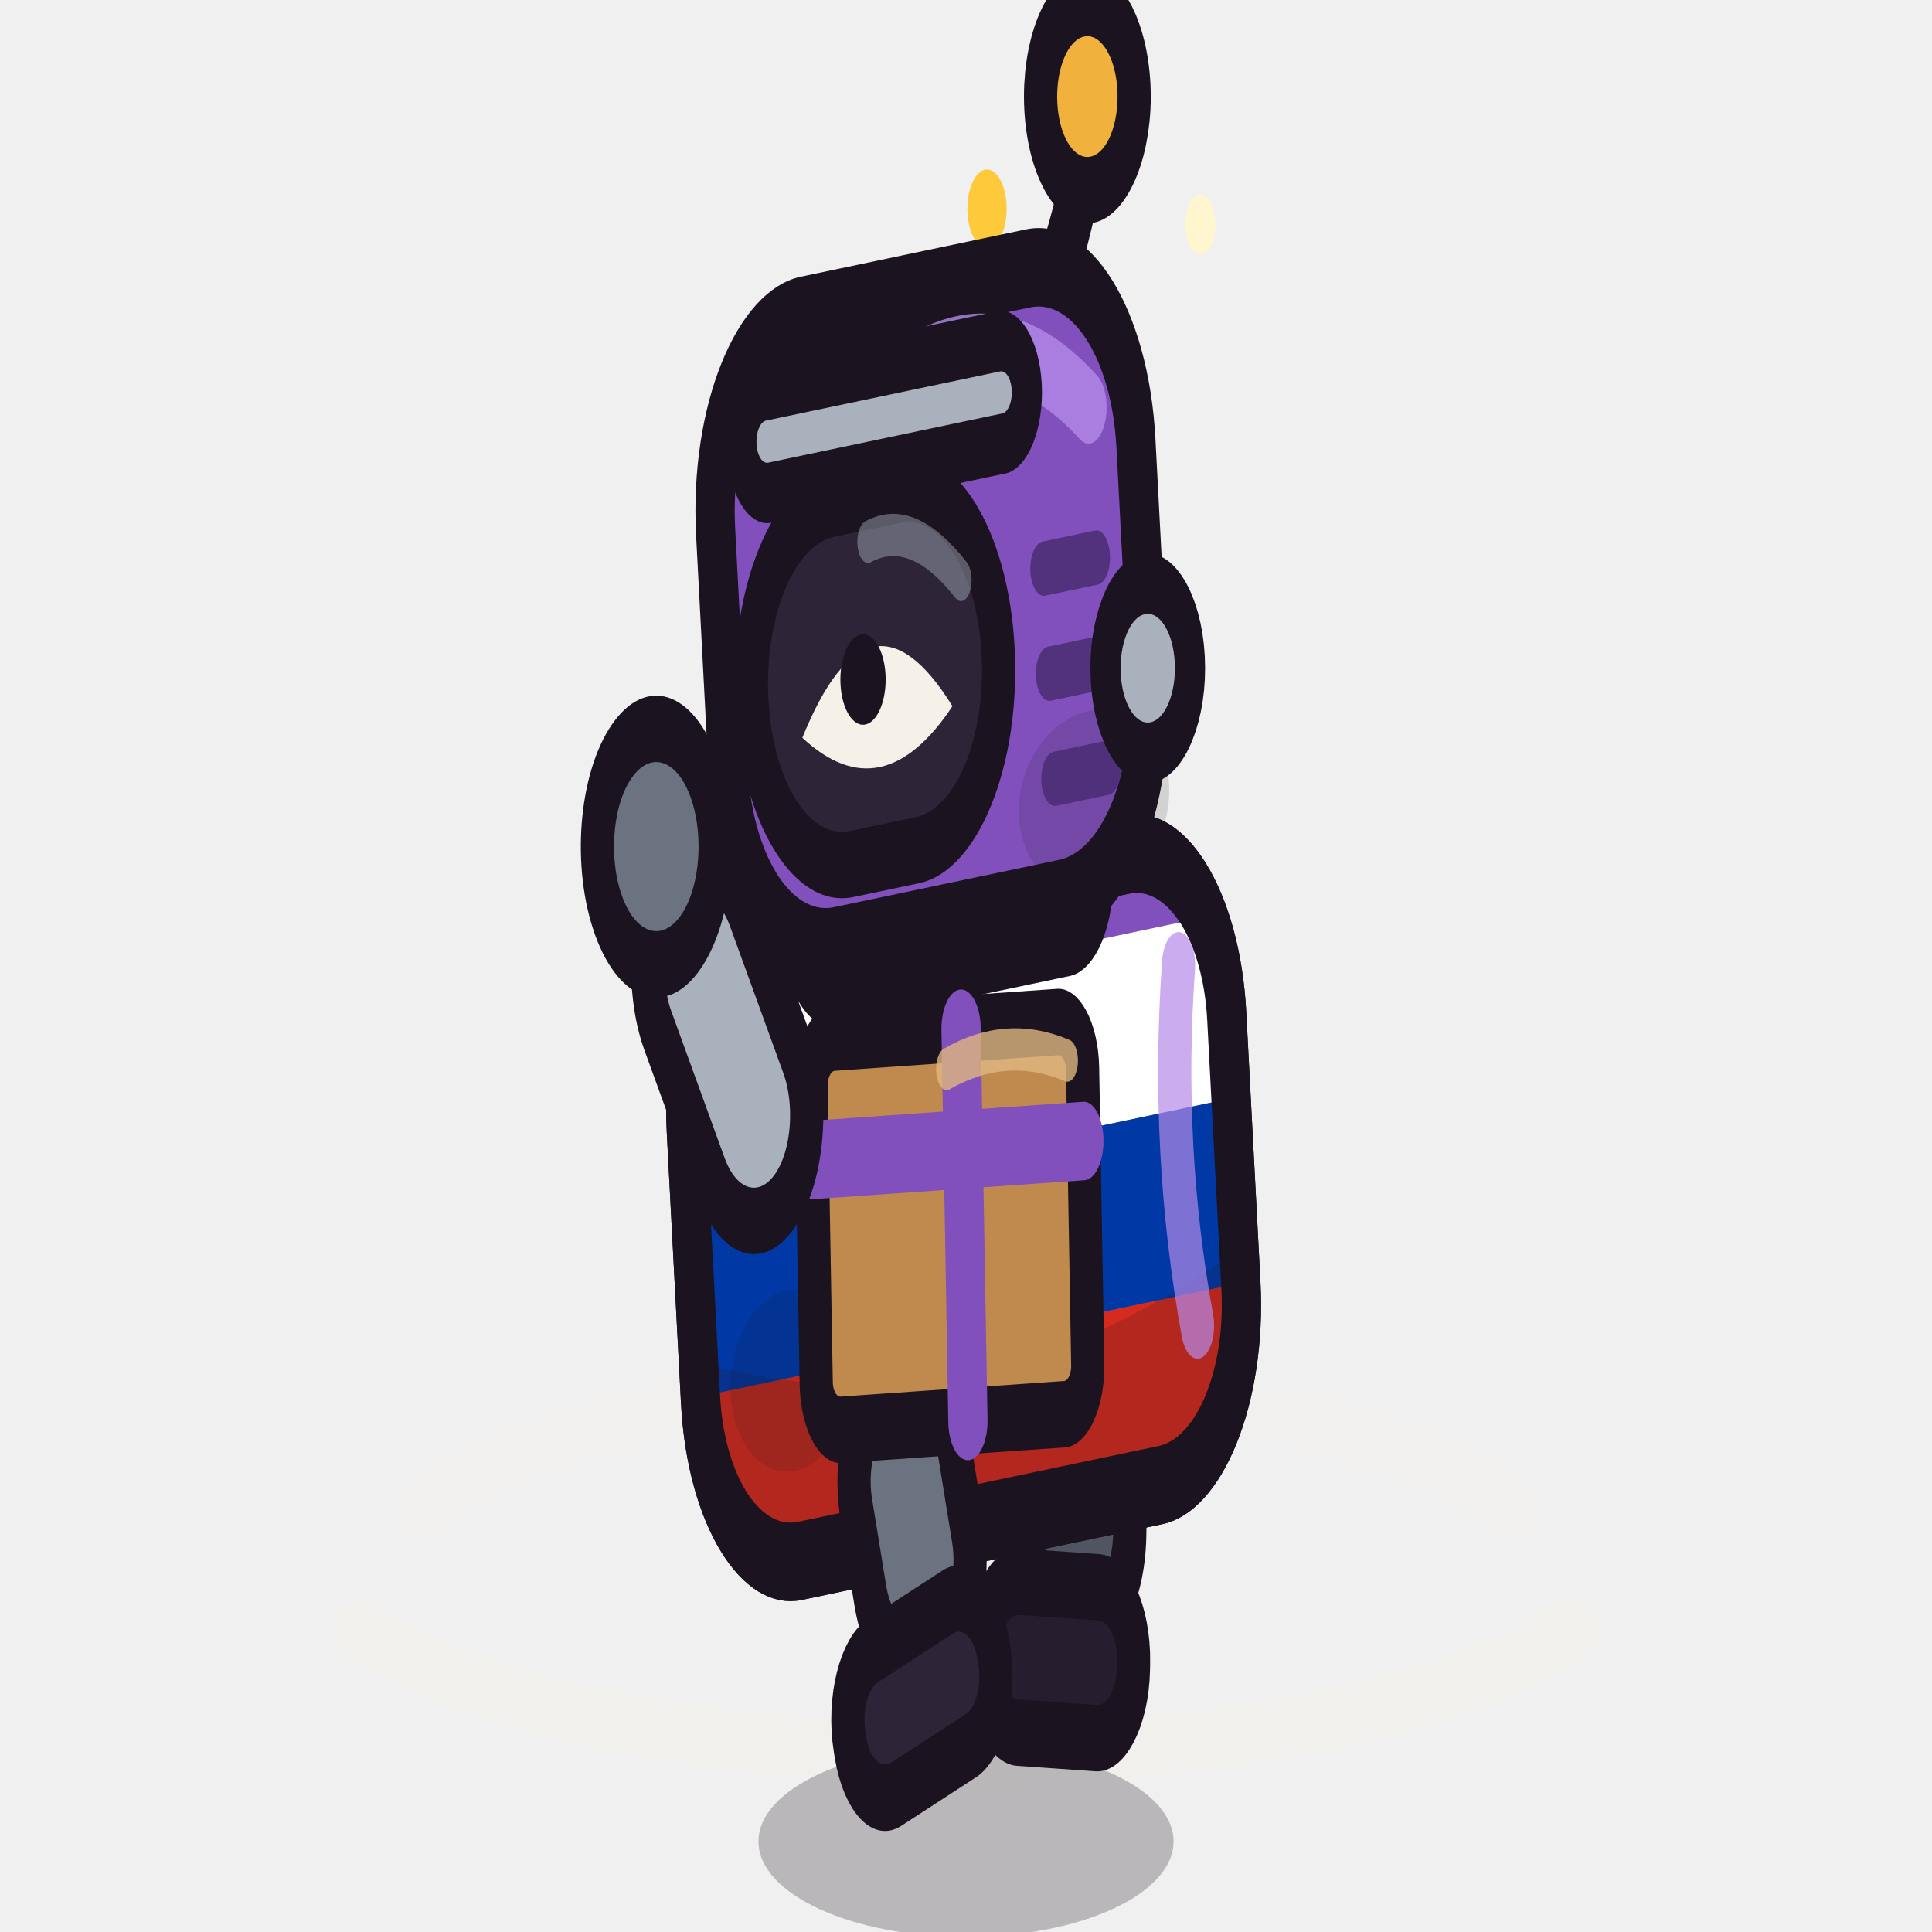
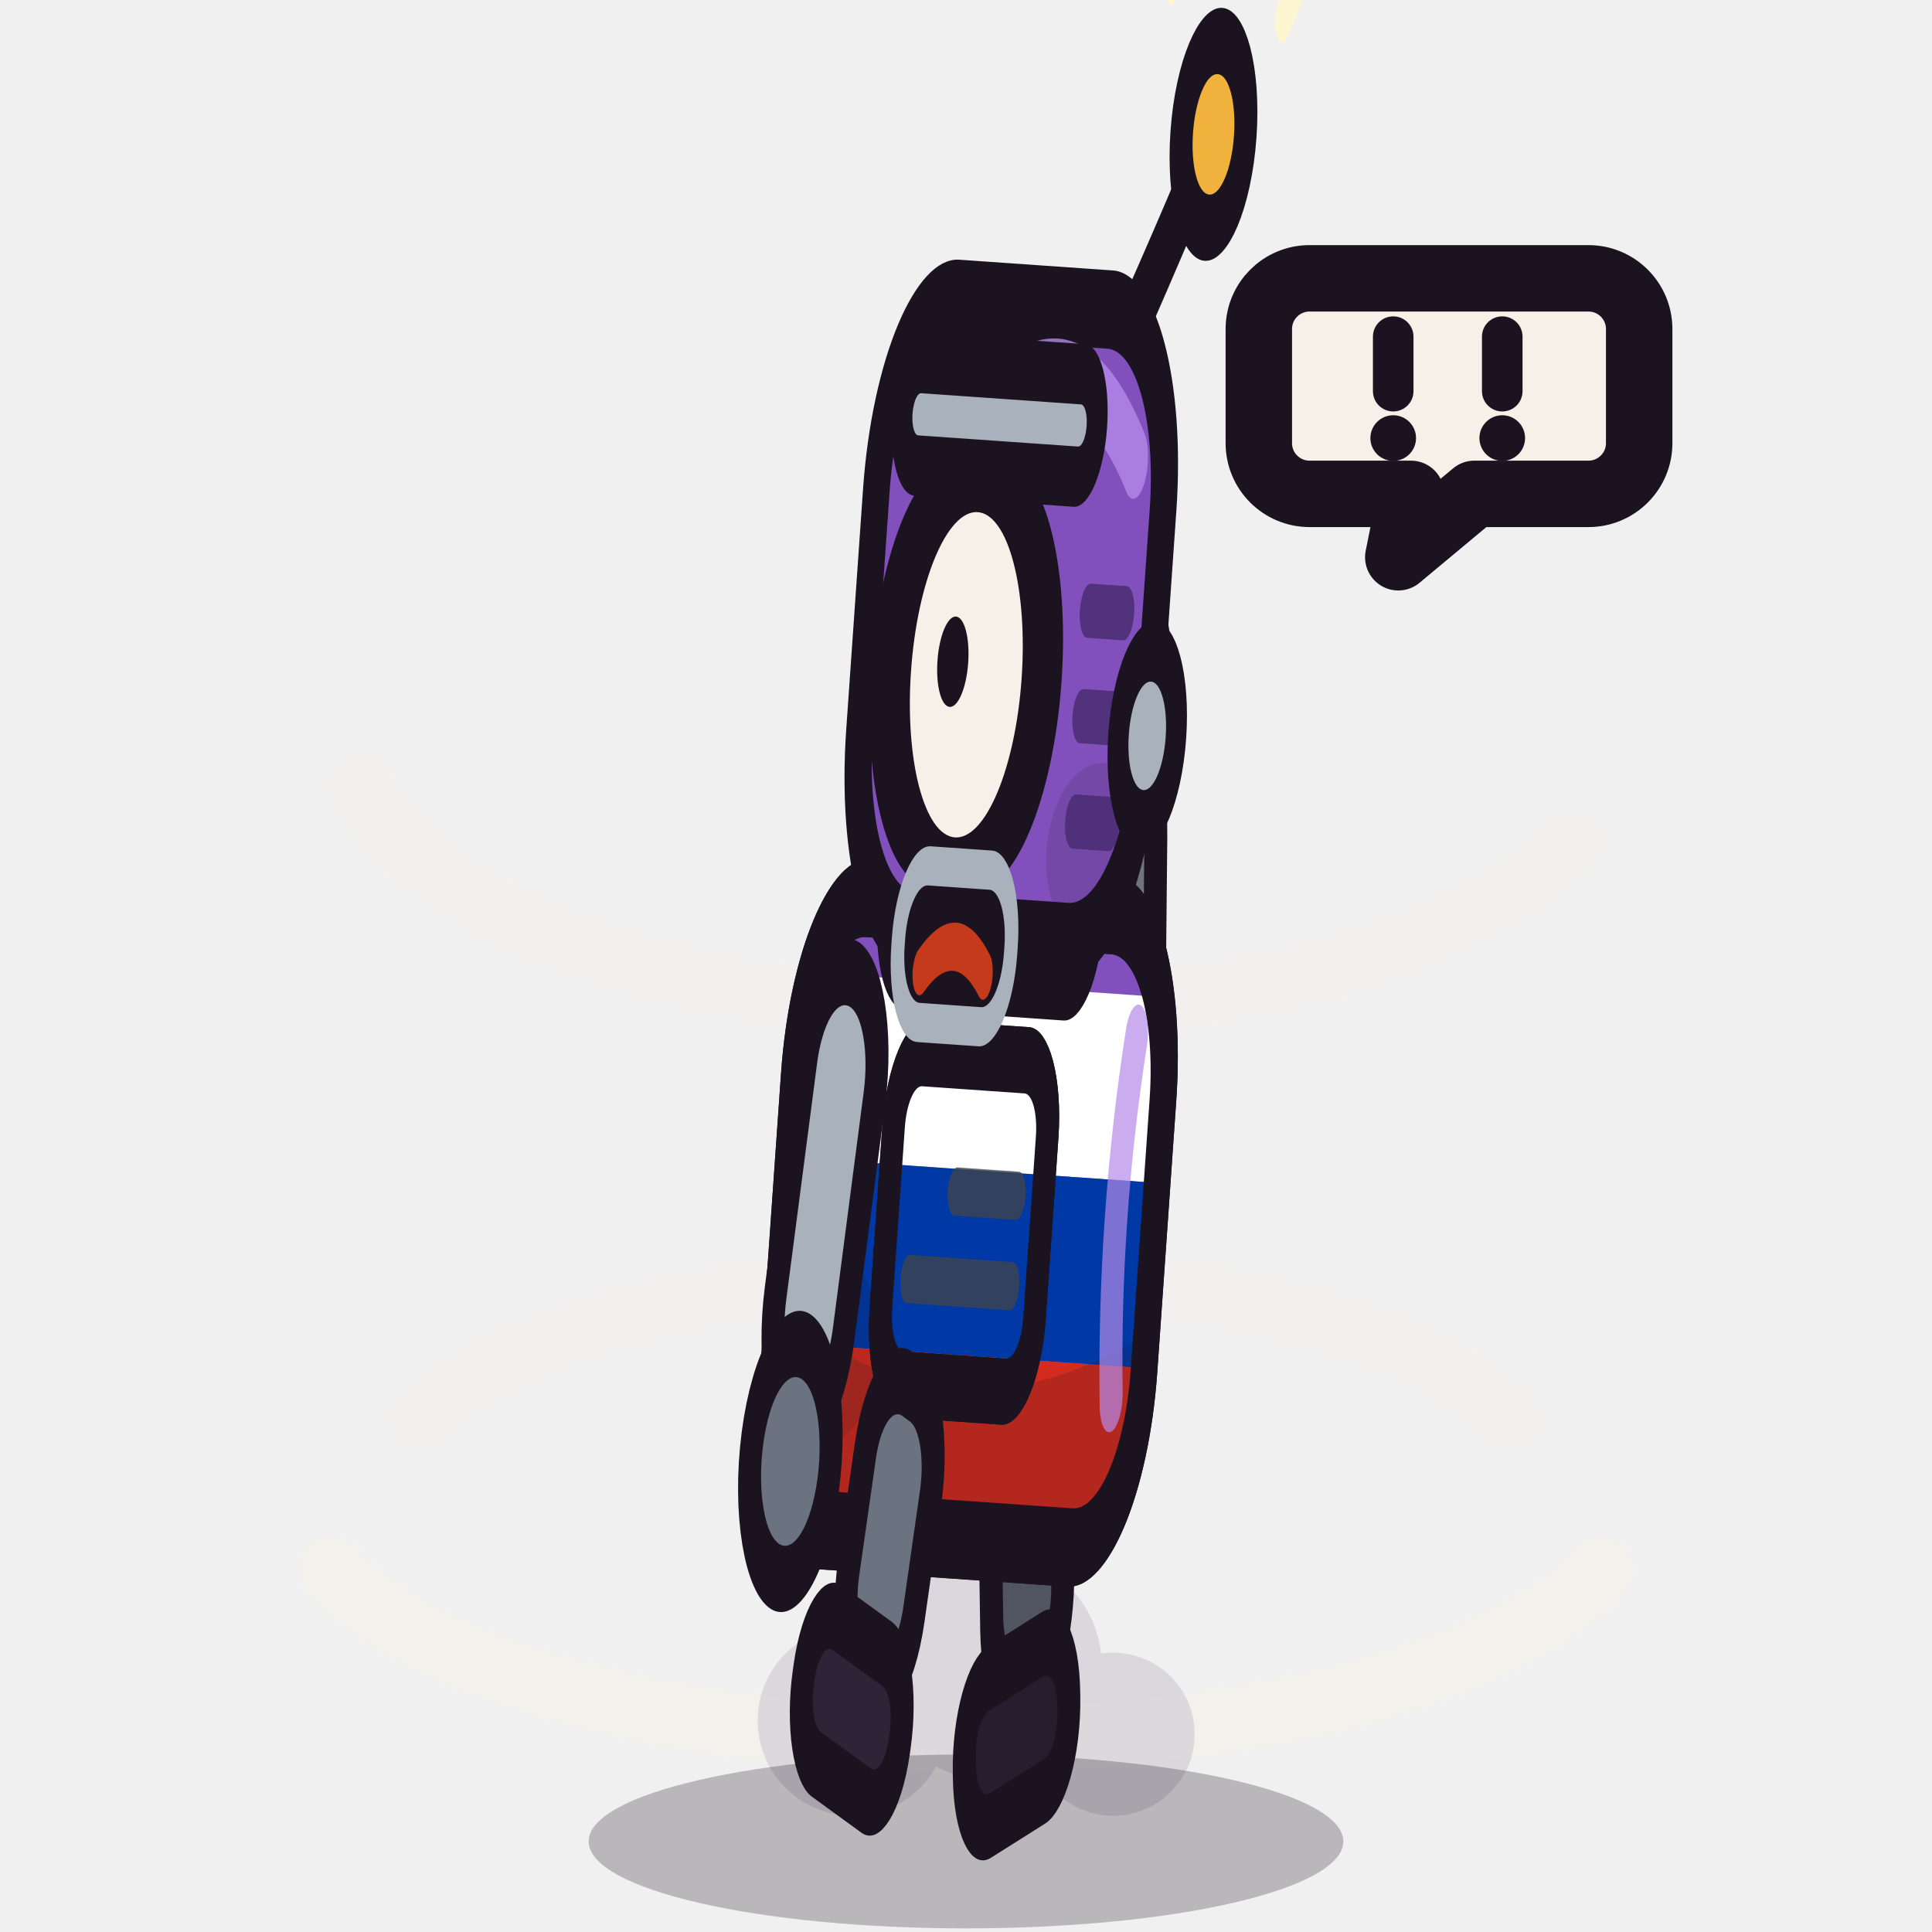
<svg xmlns="http://www.w3.org/2000/svg" viewBox="0 0 64 64">
  <g stroke="#1B1420" stroke-width="2.6" stroke-linejoin="round" stroke-linecap="round">
-     <g fill="none" stroke="#F5F1E8" stroke-opacity=".4" stroke-width="2" stroke-linecap="round">
-       <path d="M12,54 a22,7 0 0,0 40,0" />
-       <path d="M14,50 a19,6 0 0,1 36,0" stroke-opacity=".22" />
+     <g fill="none" stroke="#F5F1E8" stroke-opacity="0.55" stroke-width="2.2" stroke-linecap="round">
+       <path d="M11,52 a22,8 0 0,0 42,0" />
+       <path d="M14,47 a19,7 0 0,1 36,0" stroke-opacity="0.28" />
+       <path d="M12,26 a21,9 0 0,0 40,2" stroke-opacity="0.22" />
    </g>
-     <g transform="translate(32,0) scale(-0.5,1) translate(-32,0)">
-       <ellipse cx="32" cy="61" rx="13.75" ry="3.163" fill="#1B1420" opacity="0.26" stroke="none" />
-       <g transform="translate(32,41.5) rotate(6) translate(-32,-42)">
-         <g transform="translate(25,48) rotate(-8)">
-           <rect x="-3.4" y="-2" width="6.8" height="9" rx="3" fill="#515461" stroke="#1B1420" stroke-width="2.2" stroke-linejoin="round" stroke-linecap="round" />
-           <rect x="-3.8" y="5.8" width="10" height="5" rx="2.4" fill="#261e2e" stroke="#1B1420" stroke-width="2.2" stroke-linejoin="round" stroke-linecap="round" />
+     <g transform="translate(32,57) scale(0.75)" fill="#B8B2C0" opacity="0.4" stroke="none">
+       <circle cx="-5" cy="0" r="4.2" />
+       <circle cx="1" cy="-2.4" r="5" />
+       <circle cx="6.5" cy="0.6" r="3.6" />
+     </g>
+     <g transform="translate(32,32) scale(-1,1) translate(-32,-32)">
+       <ellipse cx="32" cy="61" rx="12.5" ry="2.88" fill="#1B1420" opacity="0.26" stroke="none" />
+       <g transform="translate(32,42) rotate(-4) translate(-32,-42)">
+         <g transform="translate(32,59) scale(0.34,1) translate(-32,-59)">
+           <g transform="translate(25,48) rotate(14)">
+             <rect x="-3.4" y="-2" width="6.8" height="10" rx="3" fill="#515461" stroke="#1B1420" stroke-width="2.2" stroke-linejoin="round" stroke-linecap="round" />
+             <rect x="-3.8" y="6.8" width="10" height="5" rx="2.4" fill="#261e2e" stroke="#1B1420" stroke-width="2.2" stroke-linejoin="round" stroke-linecap="round" />
+           </g>
+           <g transform="translate(18.5,36) rotate(-170)">
+             <rect x="-3.5" y="-3.5" width="7" height="15" rx="3.5" fill="#7e828e" stroke="#1B1420" stroke-width="2.2" stroke-linejoin="round" stroke-linecap="round" />
+             <circle cx="0" cy="13" r="3.9" fill="#4f515e" stroke="#1B1420" stroke-width="2.2" stroke-linejoin="round" stroke-linecap="round" />
+           </g>
+           <rect x="14" y="30" width="36" height="21" rx="6" fill="#8250BD" stroke="#1B1420" stroke-width="2.6" stroke-linejoin="round" stroke-linecap="round" />
+           <path d="M15,44 q17,4 34,0 v3 a5,5 0 0,1 -5,4 h-24 a5,5 0 0,1 -5,-4z" fill="#4D2D75" stroke="none" opacity=".85" />
+           <clipPath id="bb_pn3">
+             <rect x="14" y="30" width="36" height="21" rx="6" />
+           </clipPath>
+           <g clip-path="url(#bb_pn3)" stroke="none">
+             <rect x="14" y="32.6" width="36" height="6.15" fill="#FFFFFF" />
+             <rect x="14" y="38.75" width="36" height="6.15" fill="#0039A6" />
+             <rect x="14" y="44.9" width="36" height="6.15" fill="#D52B1E" />
+             <path d="M15,44 q17,4 34,0 v3 a5,5 0 0,1 -5,4 h-24 a5,5 0 0,1 -5,-4z" fill="#1B1420" opacity=".18" />
+           </g>
+           <rect x="14" y="30" width="36" height="21" rx="6" fill="none" stroke="#1B1420" stroke-width="2.6" stroke-linejoin="round" />
+           <rect x="22" y="28.2" width="20" height="4.4" rx="2.2" fill="#A9B1BD" stroke="#1B1420" stroke-width="2" stroke-linejoin="round" stroke-linecap="round" />
+           <rect x="25" y="35" width="15" height="11" rx="2.5" fill="#A9B1BD" stroke="#1B1420" stroke-width="2.2" stroke-linejoin="round" stroke-linecap="round" />
+           <clipPath id="bp_pn3">
+             <rect x="25" y="35" width="15" height="11" rx="2.5" />
+           </clipPath>
+           <g clip-path="url(#bp_pn3)" stroke="none">
+             <rect x="25" y="32.6" width="15" height="6.15" fill="#FFFFFF" />
+             <rect x="25" y="38.75" width="15" height="6.15" fill="#0039A6" />
+             <rect x="25" y="44.9" width="15" height="6.15" fill="#D52B1E" />
+           </g>
+           <rect x="25" y="35" width="15" height="11" rx="2.5" fill="none" stroke="#1B1420" stroke-width="2.2" stroke-linejoin="round" />
+           <g stroke="#3E434C" stroke-width="1.6" stroke-linecap="round" opacity=".8">
+             <path d="M27.5,42.5 h10 M27.5,39.5 h6" />
+           </g>
+           <path d="M17,34 q1.5,6 0,12" fill="none" stroke="#B489E8" stroke-width="2.2" stroke-linecap="round" opacity=".7" />
+           <ellipse cx="44" cy="45" rx="4" ry="3" fill="#1B1420" opacity=".14" stroke="none" />
+           <path d="M25,13 Q19.59,8.03 15.65,3.97" fill="none" stroke="#1B1420" stroke-width="2.6" stroke-linecap="round" />
+           <circle cx="15.65" cy="3.97" r="3.1" fill="#F0B23C" stroke="#1B1420" stroke-width="2.2" stroke-linejoin="round" stroke-linecap="round" />
+           <g stroke="#FFF6D0" stroke-width="1.6" stroke-linecap="round" opacity=".95">
+             <path d="M9.65,-0.03 l-3,-3 M20.65,-1.03 l3,-3 M15.65,-2.03 l0,-4" />
+           </g>
+           <rect x="18" y="10" width="28" height="21" rx="6.5" fill="#8250BD" stroke="#1B1420" stroke-width="2.6" stroke-linejoin="round" stroke-linecap="round" />
+           <path d="M21,15 q5,-3.5 11,-2.5" fill="none" stroke="#B489E8" stroke-width="2.4" stroke-linecap="round" opacity=".8" />
+           <ellipse cx="22" cy="28" rx="5" ry="3" fill="#1B1420" opacity=".14" stroke="none" />
+           <rect x="25" y="12.2" width="19" height="3.4" rx="1.7" fill="#A9B1BD" stroke="#1B1420" stroke-width="2" stroke-linejoin="round" stroke-linecap="round" />
+           <rect x="27.8" y="16.4" width="16.4" height="12" rx="6" fill="#2E2438" stroke="#1B1420" stroke-width="2.2" stroke-linejoin="round" stroke-linecap="round" />
+           <path d="M30,19.8 q3,-2.4 6,-1.9" fill="none" stroke="#A9B1BD" stroke-width="1.4" opacity=".45" stroke-linecap="round" />
+           <g stroke="#4D2D75" stroke-width="1.8" stroke-linecap="round" opacity=".9">
+             <path d="M21,20 h3.5 M21,23.5 h3.5 M21,27 h3.5" />
+           </g>
+           <circle cx="36" cy="22.4" r="6.4" fill="#F5F1E8" stroke="#1B1420" stroke-width="2" stroke-linejoin="round" stroke-linecap="round" />
+           <circle cx="37.4" cy="22" r="1.5" fill="#1B1420" stroke="none" />
+           <rect x="29.8" y="28.8" width="11" height="5.2" rx="2.5" fill="#1B1420" stroke="#A9B1BD" stroke-width="1.3" stroke-linejoin="round" />
+           <path d="M32.2,32.3 q3.1,-1.77 6.2,0" fill="none" stroke="#C43A1B" stroke-width="1.6" stroke-linecap="round" />
+           <circle cx="18" cy="24" r="2.8" fill="#A9B1BD" stroke="#1B1420" stroke-width="2" stroke-linejoin="round" stroke-linecap="round" />
+           <g transform="translate(37,48) rotate(-12)">
+             <rect x="-3.4" y="-2" width="6.8" height="10" rx="3" fill="#6B7280" stroke="#1B1420" stroke-width="2.2" stroke-linejoin="round" stroke-linecap="round" />
+             <rect x="-3.8" y="6.8" width="10" height="5" rx="2.4" fill="#2E2438" stroke="#1B1420" stroke-width="2.2" stroke-linejoin="round" stroke-linecap="round" />
+           </g>
+           <g transform="translate(45.5,36) rotate(-10)">
+             <rect x="-3.5" y="-3.5" width="7" height="15" rx="3.5" fill="#A9B1BD" stroke="#1B1420" stroke-width="2.2" stroke-linejoin="round" stroke-linecap="round" />
+             <circle cx="0" cy="13" r="3.9" fill="#6B7280" stroke="#1B1420" stroke-width="2.2" stroke-linejoin="round" stroke-linecap="round" />
+           </g>
        </g>
-         <g transform="translate(18.5,36) rotate(-115)">
-           <rect x="-3.5" y="-3.5" width="7" height="13" rx="3.5" fill="#7e828e" stroke="#1B1420" stroke-width="2.2" stroke-linejoin="round" stroke-linecap="round" />
-           <circle cx="0" cy="11" r="3.9" fill="#4f515e" stroke="#1B1420" stroke-width="2.2" stroke-linejoin="round" stroke-linecap="round" />
-         </g>
-         <rect x="14" y="30" width="36" height="21" rx="6" fill="#8250BD" stroke="#1B1420" stroke-width="2.6" stroke-linejoin="round" stroke-linecap="round" />
-         <path d="M15,44 q17,4 34,0 v3 a5,5 0 0,1 -5,4 h-24 a5,5 0 0,1 -5,-4z" fill="#4D2D75" stroke="none" opacity=".85" />
-         <clipPath id="bellyflag">
-           <rect x="14" y="30" width="36" height="21" rx="6" />
-         </clipPath>
-         <g clip-path="url(#bellyflag)" stroke="none">
-           <rect x="14" y="32.6" width="36" height="6.15" fill="#FFFFFF" />
-           <rect x="14" y="38.75" width="36" height="6.15" fill="#0039A6" />
-           <rect x="14" y="44.9" width="36" height="6.15" fill="#D52B1E" />
-           <path d="M15,44 q17,4 34,0 v3 a5,5 0 0,1 -5,4 h-24 a5,5 0 0,1 -5,-4z" fill="#1B1420" opacity=".18" />
-         </g>
-         <rect x="14" y="30" width="36" height="21" rx="6" fill="none" stroke="#1B1420" stroke-width="2.6" stroke-linejoin="round" />
-         <rect x="22" y="28.2" width="20" height="4.4" rx="2.2" fill="#A9B1BD" stroke="#1B1420" stroke-width="2" stroke-linejoin="round" stroke-linecap="round" />
-         <rect x="25" y="35" width="15" height="11" rx="2.5" fill="#A9B1BD" stroke="#1B1420" stroke-width="2.2" stroke-linejoin="round" stroke-linecap="round" />
-         <clipPath id="bellypanel">
-           <rect x="25" y="35" width="15" height="11" rx="2.5" />
-         </clipPath>
-         <g clip-path="url(#bellypanel)" stroke="none">
-           <rect x="25" y="32.6" width="15" height="6.15" fill="#FFFFFF" />
-           <rect x="25" y="38.75" width="15" height="6.15" fill="#0039A6" />
-           <rect x="25" y="44.9" width="15" height="6.15" fill="#D52B1E" />
-         </g>
-         <rect x="25" y="35" width="15" height="11" rx="2.5" fill="none" stroke="#1B1420" stroke-width="2.2" stroke-linejoin="round" />
-         <g stroke="#3E434C" stroke-width="1.6" stroke-linecap="round" opacity=".8">
-           <path d="M27.5,42.5 h10 M27.5,39.5 h6" />
-         </g>
-         <path d="M17,34 q1.5,6 0,12" fill="none" stroke="#B489E8" stroke-width="2.2" stroke-linecap="round" opacity=".7" />
-         <ellipse cx="44" cy="45" rx="4" ry="3" fill="#1B1420" opacity=".14" stroke="none" />
-         <path d="M25,13 Q20,7.9 20,4.75" fill="none" stroke="#1B1420" stroke-width="2.6" stroke-linecap="round" />
-         <circle cx="20" cy="4.75" r="3.1" fill="#F0B23C" stroke="#1B1420" stroke-width="2.2" stroke-linejoin="round" stroke-linecap="round" />
-         <g stroke="#FFF6D0" stroke-width="1.6" stroke-linecap="round" opacity=".95">
-           <path d="M14,0.75 l-3,-3 M25,-0.25 l3,-3 M20,-1.25 l0,-4" />
-         </g>
-         <circle cx="27" cy="7.75" r="1.3" fill="#FFC93C" stroke="none" />
-         <circle cx="13" cy="9.75" r="1" fill="#FFF6D0" stroke="none" />
-         <rect x="18" y="10" width="28" height="21" rx="6.5" fill="#8250BD" stroke="#1B1420" stroke-width="2.6" stroke-linejoin="round" stroke-linecap="round" />
-         <path d="M21,15 q5,-3.5 11,-2.5" fill="none" stroke="#B489E8" stroke-width="2.4" stroke-linecap="round" opacity=".8" />
-         <ellipse cx="22" cy="28" rx="5" ry="3" fill="#1B1420" opacity=".14" stroke="none" />
-         <rect x="25" y="12.2" width="19" height="3.4" rx="1.7" fill="#A9B1BD" stroke="#1B1420" stroke-width="2" stroke-linejoin="round" stroke-linecap="round" />
-         <rect x="27.8" y="16.4" width="16.4" height="12" rx="6" fill="#2E2438" stroke="#1B1420" stroke-width="2.2" stroke-linejoin="round" stroke-linecap="round" />
-         <path d="M30,19.8 q3,-2.4 6,-1.9" fill="none" stroke="#A9B1BD" stroke-width="1.4" opacity=".45" stroke-linecap="round" />
-         <g stroke="#4D2D75" stroke-width="1.8" stroke-linecap="round" opacity=".9">
-           <path d="M21,20 h3.5 M21,23.5 h3.5 M21,27 h3.5" />
-         </g>
-         <path d="M31,23.9 q5,-5 10,0 q-5,3 -10,0z" fill="#F5F1E8" stroke="none" />
-         <circle cx="36.8" cy="22.4" r="1.5" fill="#1B1420" stroke="none" />
-         <circle cx="18" cy="24" r="2.8" fill="#A9B1BD" stroke="#1B1420" stroke-width="2" stroke-linejoin="round" stroke-linecap="round" />
-         <g transform="translate(37,48) rotate(12)">
-           <rect x="-3.4" y="-2" width="6.8" height="9" rx="3" fill="#6B7280" stroke="#1B1420" stroke-width="2.2" stroke-linejoin="round" stroke-linecap="round" />
-           <rect x="-3.8" y="5.8" width="10" height="5" rx="2.4" fill="#2E2438" stroke="#1B1420" stroke-width="2.2" stroke-linejoin="round" stroke-linecap="round" />
-         </g>
-         <g transform="translate(33,41) rotate(-4) scale(1)">
-           <rect x="-9" y="-6.5" width="18" height="13" rx="1.6" fill="#C08A4E" stroke="#1B1420" stroke-width="2.2" stroke-linejoin="round" stroke-linecap="round" />
-           <path d="M-9,-2.5 H9" stroke="#8250BD" stroke-width="2.6" />
-           <path d="M-1,-6.5 V6.5" stroke="#8250BD" stroke-width="2.6" />
-           <path d="M-8,-5.2 q4,-1 8,0" fill="none" stroke="#E0B681" stroke-width="1.4" opacity=".8" stroke-linecap="round" />
-         </g>
-         <g transform="translate(45.5,36) rotate(-150)">
-           <rect x="-3.5" y="-3.5" width="7" height="13" rx="3.5" fill="#A9B1BD" stroke="#1B1420" stroke-width="2.2" stroke-linejoin="round" stroke-linecap="round" />
-           <circle cx="0" cy="11" r="3.9" fill="#6B7280" stroke="#1B1420" stroke-width="2.2" stroke-linejoin="round" stroke-linecap="round" />
-         </g>
+       </g>
+     </g>
+     <g transform="translate(48,13) scale(0.42)">
+       <path d="M-11,-9 h22 a4,4 0 0,1 4,4 v9 a4,4 0 0,1 -4,4 h-9 l-6,5 l1,-5 h-8 a4,4 0 0,1 -4,-4 v-9 a4,4 0 0,1 4,-4z" fill="#F5F1E8" stroke="#1B1420" stroke-width="5.24" stroke-linejoin="round" stroke-linecap="round" />
+       <g fill="#1B1420" stroke="none">
+         <rect x="-6" y="-6" width="3.2" height="7.5" rx="1.6" />
+         <circle cx="-4.4" cy="3.6" r="1.8" />
+         <rect x="2.6" y="-6" width="3.2" height="7.5" rx="1.6" />
+         <circle cx="4.2" cy="3.6" r="1.8" />
      </g>
    </g>
  </g>
</svg>
